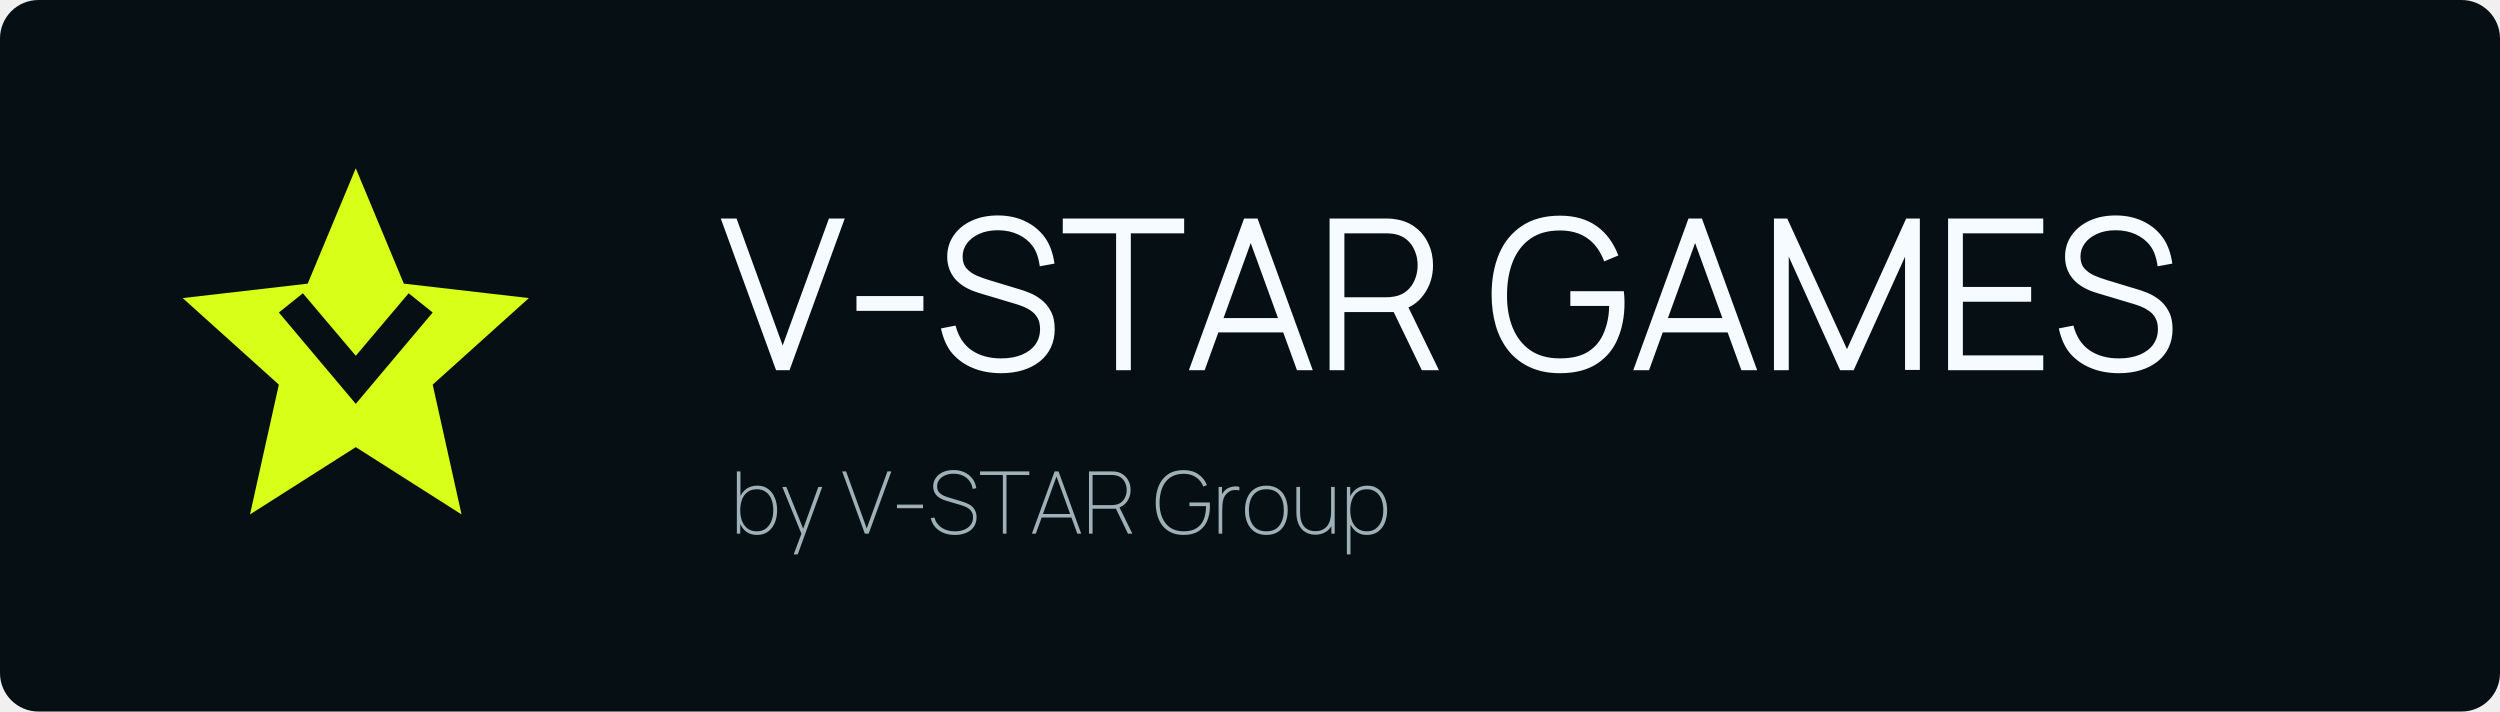
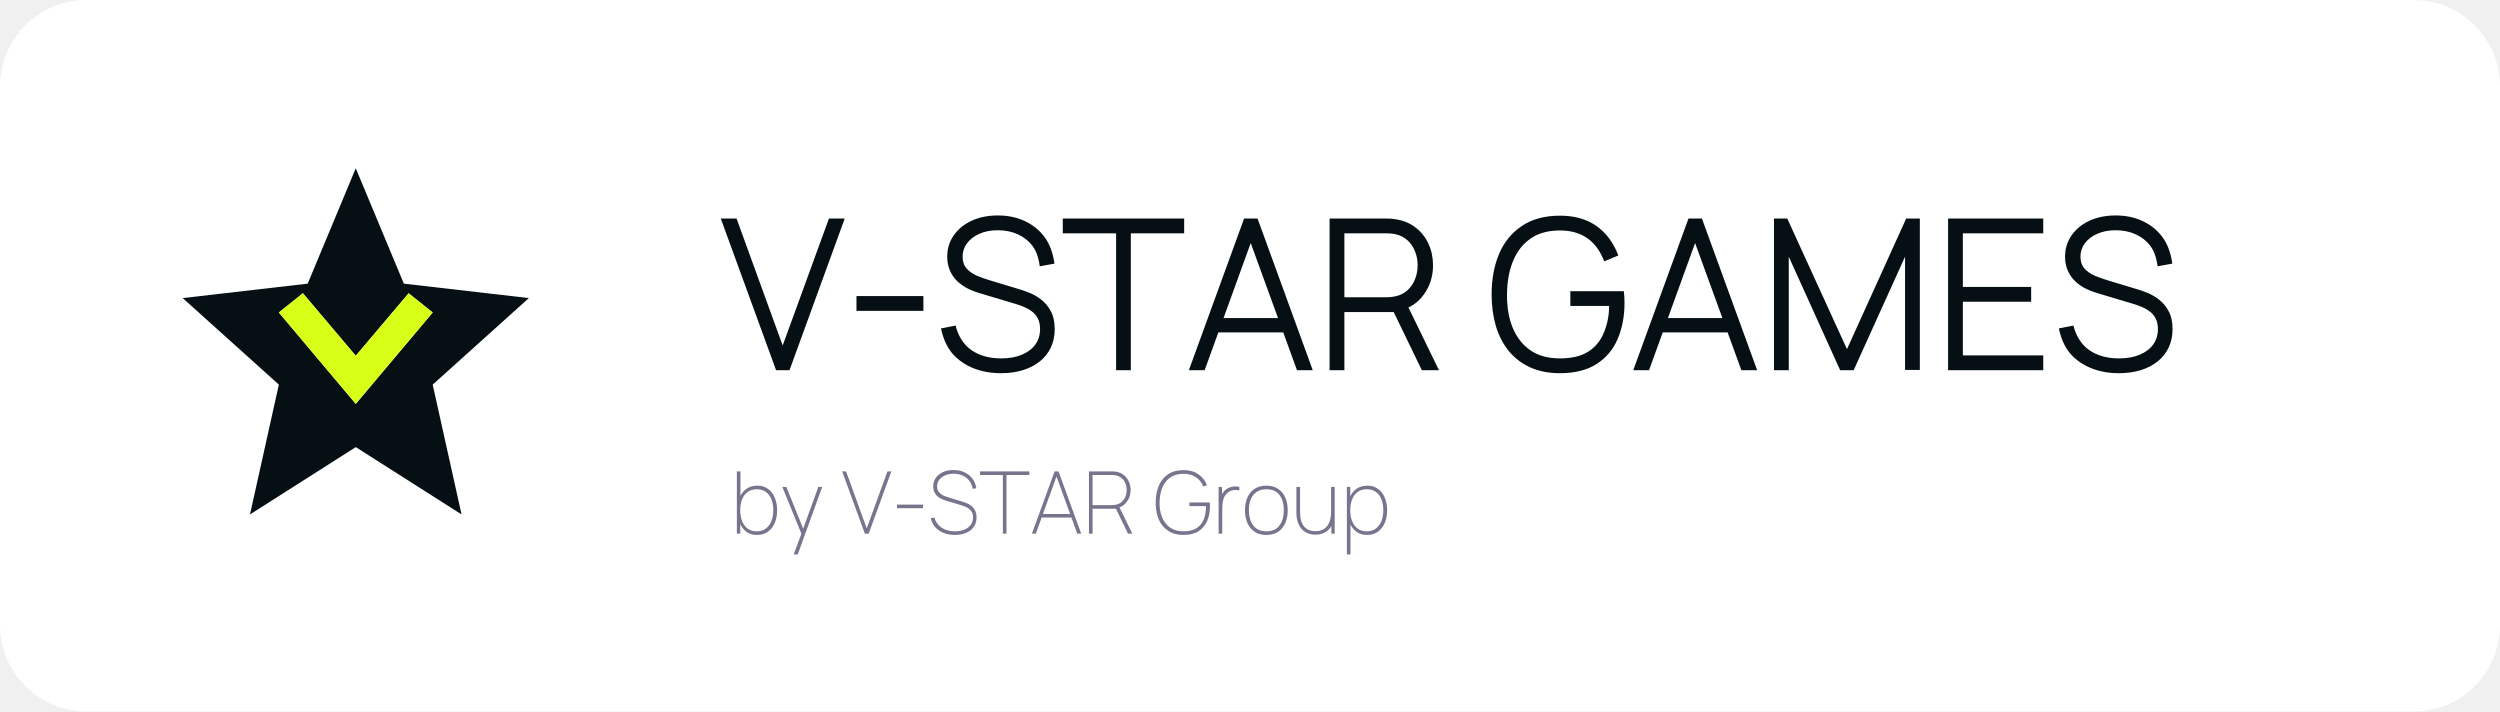
<svg xmlns="http://www.w3.org/2000/svg" viewBox="0 0 520 148">
-   <rect width="520" height="148" rx="8" fill="#061014" />
+   <rect width="520" height="148" rx="18" fill="#ffffff" />
  <g transform="translate(20 20)">
-     <path fill="#d8ff18" d="M65.000,41.000 L70.000,45.000 L54.000,64.000 L38.000,45.000 L43.000,41.000 L54.000,54.000 L65.000,41.000 ZM54.000,15.000 L44.000,39.000 L18.000,42.000 L38.000,60.000 L32.000,87.000 L54.000,73.000 L76.000,87.000 L70.000,60.000 L90.000,42.000 L64.000,39.000 L54.000,15.000 Z" />
+     <path fill="#061014" d="M65.000,41.000 L70.000,45.000 L54.000,64.000 L38.000,45.000 L43.000,41.000 L54.000,54.000 L65.000,41.000 ZM54.000,15.000 L44.000,39.000 L18.000,42.000 L38.000,60.000 L32.000,87.000 L54.000,73.000 L76.000,87.000 L70.000,60.000 L90.000,42.000 L64.000,39.000 L54.000,15.000 Z" />
+     <path fill="#d8ff18" d="M38.000,45.000 L54.000,64.000 L70.000,45.000 L65.000,41.000 L54.000,54.000 L43.000,41.000 Z" />
  </g>
-   <path fill="#f6fbff" d="M161.422,77.000 L149.922,45.453 L153.203,45.453 L162.797,71.859 L172.422,45.453 L175.703,45.453 L164.219,77.000 L161.422,77.000 ZM178.146,64.656 L178.146,61.578 L192.068,61.578 L192.068,64.656 L178.146,64.656 ZM208.223,77.625 Q205.020,77.625 202.442,76.578 Q199.864,75.531 198.145,73.594 Q196.442,71.641 195.723,68.313 L198.755,67.719 Q199.661,71.188 202.130,72.875 Q204.614,74.547 208.223,74.547 Q210.723,74.547 212.552,73.781 Q214.395,73.000 215.364,71.641 Q216.333,70.281 216.333,68.453 Q216.333,67.094 215.848,66.203 Q215.364,65.297 214.567,64.734 Q213.786,64.156 212.895,63.797 Q212.005,63.438 211.302,63.234 L203.739,60.969 Q202.036,60.469 200.770,59.734 Q199.505,58.984 198.661,58.016 Q197.833,57.031 197.427,55.875 Q197.020,54.719 197.020,53.406 Q197.020,50.906 198.380,48.953 Q199.739,47.000 202.114,45.906 Q204.489,44.813 207.552,44.813 Q210.645,44.813 213.130,45.969 Q215.630,47.125 217.223,49.250 Q218.833,51.359 219.333,54.828 L216.270,55.391 Q215.911,52.672 214.755,51.141 Q213.598,49.609 211.739,48.750 Q209.880,47.891 207.552,47.891 Q205.317,47.891 203.661,48.656 Q202.005,49.406 201.114,50.641 Q200.223,51.859 200.223,53.375 Q200.223,54.922 201.067,55.859 Q201.911,56.797 203.223,57.359 Q204.552,57.906 205.802,58.281 L212.052,60.172 Q212.895,60.406 214.098,60.891 Q215.302,61.359 216.520,62.281 Q217.739,63.188 218.552,64.703 Q219.380,66.203 219.380,68.453 Q219.380,70.547 218.583,72.266 Q217.786,73.969 216.286,75.172 Q214.786,76.375 212.739,77.000 Q210.708,77.625 208.223,77.625 ZM232.149,77.000 L232.149,48.531 L221.055,48.531 L221.055,45.453 L246.305,45.453 L246.305,48.531 L235.211,48.531 L235.211,77.000 L232.149,77.000 ZM247.288,77.000 L258.772,45.453 L261.569,45.453 L273.054,77.000 L269.772,77.000 L258.585,46.250 L261.710,46.250 L250.569,77.000 L247.288,77.000 ZM251.772,69.141 L251.772,66.156 L268.538,66.156 L268.538,69.141 L251.772,69.141 ZM276.554,77.000 L276.554,45.453 L288.335,45.453 Q288.804,45.453 289.288,45.484 Q289.788,45.516 290.382,45.625 Q292.725,45.984 294.460,47.344 Q296.210,48.688 297.132,50.734 Q298.069,52.766 298.069,55.172 Q298.069,58.625 296.163,61.250 Q294.272,63.875 291.163,64.563 L290.772,64.906 L279.632,64.906 L279.632,77.000 L276.554,77.000 ZM295.741,77.000 L289.366,63.828 L291.960,61.906 L299.304,77.000 L295.741,77.000 ZM279.632,61.828 L288.335,61.828 Q288.663,61.828 289.132,61.797 Q289.600,61.750 290.069,61.672 Q291.632,61.375 292.694,60.438 Q293.757,59.484 294.304,58.125 Q294.866,56.750 294.866,55.172 Q294.866,53.594 294.304,52.234 Q293.757,50.859 292.694,49.922 Q291.632,48.984 290.069,48.672 Q289.600,48.594 289.132,48.563 Q288.679,48.531 288.335,48.531 L279.632,48.531 L279.632,61.828 ZM324.475,77.625 Q320.943,77.625 318.272,76.406 Q315.600,75.188 313.803,72.984 Q312.022,70.781 311.131,67.781 Q310.256,64.781 310.256,61.219 Q310.256,56.469 311.818,52.781 Q313.397,49.094 316.568,46.984 Q319.756,44.859 324.475,44.859 Q329.006,44.859 332.053,47.000 Q335.100,49.141 336.615,53.141 L333.678,54.359 Q332.412,51.078 330.115,49.516 Q327.834,47.938 324.475,47.938 Q320.787,47.938 318.381,49.609 Q315.975,51.266 314.725,54.266 Q313.490,57.266 313.459,61.219 Q313.412,65.188 314.647,68.188 Q315.897,71.188 318.334,72.875 Q320.787,74.547 324.475,74.547 Q328.162,74.547 330.381,73.125 Q332.615,71.688 333.647,69.094 Q334.693,66.500 334.693,63.641 L326.631,63.641 L326.631,60.563 L337.756,60.563 Q337.881,61.766 337.881,62.250 Q337.897,62.734 337.897,63.031 Q337.897,67.109 336.506,70.422 Q335.131,73.734 332.131,75.688 Q329.131,77.625 324.475,77.625 ZM339.719,77.000 L351.204,45.453 L354.000,45.453 L365.485,77.000 L362.204,77.000 L351.016,46.250 L354.141,46.250 L343.000,77.000 L339.719,77.000 ZM344.204,69.141 L344.204,66.156 L360.969,66.156 L360.969,69.141 L344.204,69.141 ZM368.985,77.000 L368.985,45.453 L371.750,45.453 L384.172,72.625 L396.485,45.453 L399.328,45.453 L399.328,76.953 L396.250,76.953 L396.250,53.391 L385.563,77.000 L382.750,77.000 L372.063,53.391 L372.063,77.000 L368.985,77.000 ZM405.199,77.000 L405.199,45.453 L424.996,45.453 L424.996,48.531 L408.277,48.531 L408.277,59.688 L422.480,59.688 L422.480,62.766 L408.277,62.766 L408.277,73.922 L424.996,73.922 L424.996,77.000 L405.199,77.000 ZM440.735,77.625 Q437.531,77.625 434.953,76.578 Q432.375,75.531 430.656,73.594 Q428.953,71.641 428.235,68.313 L431.266,67.719 Q432.172,71.188 434.641,72.875 Q437.125,74.547 440.735,74.547 Q443.235,74.547 445.063,73.781 Q446.906,73.000 447.875,71.641 Q448.844,70.281 448.844,68.453 Q448.844,67.094 448.360,66.203 Q447.875,65.297 447.078,64.734 Q446.297,64.156 445.406,63.797 Q444.516,63.438 443.813,63.234 L436.250,60.969 Q434.547,60.469 433.281,59.734 Q432.016,58.984 431.172,58.016 Q430.344,57.031 429.938,55.875 Q429.531,54.719 429.531,53.406 Q429.531,50.906 430.891,48.953 Q432.250,47.000 434.625,45.906 Q437.000,44.813 440.063,44.813 Q443.156,44.813 445.641,45.969 Q448.141,47.125 449.735,49.250 Q451.344,51.359 451.844,54.828 L448.781,55.391 Q448.422,52.672 447.266,51.141 Q446.110,49.609 444.250,48.750 Q442.391,47.891 440.063,47.891 Q437.828,47.891 436.172,48.656 Q434.516,49.406 433.625,50.641 Q432.735,51.859 432.735,53.375 Q432.735,54.922 433.578,55.859 Q434.422,56.797 435.735,57.359 Q437.063,57.906 438.313,58.281 L444.563,60.172 Q445.406,60.406 446.610,60.891 Q447.813,61.359 449.031,62.281 Q450.250,63.188 451.063,64.703 Q451.891,66.203 451.891,68.453 Q451.891,70.547 451.094,72.266 Q450.297,73.969 448.797,75.172 Q447.297,76.375 445.250,77.000 Q443.219,77.625 440.735,77.625 Z" />
-   <path fill="#9eb1b8" d="M157.422,111.266 Q156.125,111.266 155.219,110.594 Q154.328,109.906 153.859,108.750 Q153.391,107.578 153.391,106.125 Q153.391,104.641 153.859,103.484 Q154.344,102.328 155.266,101.672 Q156.203,101.016 157.563,101.016 Q158.859,101.016 159.766,101.703 Q160.688,102.375 161.156,103.531 Q161.641,104.688 161.641,106.125 Q161.641,107.578 161.156,108.750 Q160.672,109.906 159.734,110.594 Q158.797,111.266 157.422,111.266 ZM153.266,111.000 L153.266,98.047 L154.016,98.047 L154.016,103.344 L153.969,103.344 L153.969,111.000 L153.266,111.000 ZM157.422,110.516 Q158.547,110.516 159.297,109.938 Q160.063,109.359 160.453,108.375 Q160.844,107.375 160.844,106.125 Q160.844,104.875 160.469,103.891 Q160.094,102.906 159.328,102.344 Q158.578,101.766 157.422,101.766 Q156.281,101.766 155.516,102.328 Q154.750,102.875 154.359,103.875 Q153.969,104.859 153.969,106.125 Q153.969,107.375 154.344,108.375 Q154.734,109.359 155.500,109.938 Q156.281,110.516 157.422,110.516 ZM165.087,115.313 L166.977,110.250 L166.993,111.750 L162.727,101.281 L163.556,101.281 L167.368,110.719 L166.790,110.719 L170.212,101.281 L171.024,101.281 L165.931,115.313 L165.087,115.313 ZM179.889,111.000 L175.170,98.047 L175.982,98.047 L180.279,109.906 L184.592,98.047 L185.404,98.047 L180.686,111.000 L179.889,111.000 ZM186.576,105.703 L186.576,104.953 L191.983,104.953 L191.983,105.703 L186.576,105.703 ZM198.621,111.266 Q197.308,111.266 196.261,110.844 Q195.215,110.422 194.527,109.641 Q193.840,108.844 193.605,107.781 L194.355,107.641 Q194.699,108.969 195.840,109.750 Q196.996,110.516 198.621,110.516 Q199.761,110.516 200.605,110.156 Q201.449,109.797 201.918,109.141 Q202.386,108.484 202.386,107.609 Q202.386,106.953 202.136,106.516 Q201.902,106.078 201.527,105.813 Q201.152,105.531 200.746,105.375 Q200.340,105.203 200.027,105.109 L196.777,104.141 Q196.090,103.938 195.574,103.641 Q195.058,103.344 194.730,102.969 Q194.418,102.578 194.261,102.141 Q194.105,101.688 194.105,101.172 Q194.105,100.188 194.636,99.422 Q195.168,98.641 196.121,98.203 Q197.074,97.766 198.340,97.766 Q199.605,97.766 200.605,98.234 Q201.621,98.703 202.261,99.563 Q202.902,100.406 203.074,101.547 L202.308,101.688 Q202.183,100.750 201.636,100.031 Q201.105,99.313 200.246,98.922 Q199.402,98.531 198.340,98.531 Q197.308,98.531 196.543,98.891 Q195.777,99.234 195.340,99.828 Q194.918,100.422 194.918,101.156 Q194.918,101.922 195.324,102.391 Q195.746,102.859 196.340,103.125 Q196.949,103.375 197.511,103.531 L200.183,104.344 Q200.527,104.438 201.011,104.641 Q201.511,104.828 201.996,105.188 Q202.480,105.547 202.793,106.141 Q203.121,106.719 203.121,107.609 Q203.121,108.453 202.808,109.125 Q202.496,109.797 201.902,110.281 Q201.308,110.750 200.480,111.000 Q199.652,111.266 198.621,111.266 ZM208.598,111.000 L208.598,98.797 L203.848,98.797 L203.848,98.047 L214.098,98.047 L214.098,98.797 L209.348,98.797 L209.348,111.000 L208.598,111.000 ZM214.640,111.000 L219.359,98.047 L220.171,98.047 L224.890,111.000 L224.077,111.000 L219.484,98.375 L220.015,98.375 L215.452,111.000 L214.640,111.000 ZM216.437,107.641 L216.437,106.906 L223.062,106.906 L223.062,107.641 L216.437,107.641 ZM226.508,111.000 L226.508,98.047 L231.274,98.047 Q231.461,98.047 231.649,98.063 Q231.852,98.063 232.102,98.109 Q233.039,98.250 233.727,98.797 Q234.414,99.328 234.789,100.141 Q235.164,100.953 235.164,101.922 Q235.164,103.313 234.399,104.359 Q233.649,105.406 232.352,105.688 L232.211,105.813 L227.258,105.813 L227.258,111.000 L226.508,111.000 ZM234.618,111.000 L232.071,105.719 L232.711,105.234 L235.524,111.000 L234.618,111.000 ZM227.258,105.063 L231.274,105.063 Q231.430,105.063 231.633,105.047 Q231.852,105.031 232.071,104.984 Q232.805,104.844 233.321,104.391 Q233.836,103.938 234.086,103.297 Q234.352,102.656 234.352,101.922 Q234.352,101.203 234.086,100.563 Q233.836,99.906 233.321,99.469 Q232.805,99.016 232.071,98.875 Q231.852,98.828 231.633,98.813 Q231.430,98.797 231.274,98.797 L227.258,98.797 L227.258,105.063 ZM246.200,111.266 Q244.747,111.266 243.653,110.781 Q242.575,110.281 241.841,109.391 Q241.106,108.484 240.747,107.250 Q240.387,106.000 240.387,104.516 Q240.387,102.547 241.028,101.031 Q241.684,99.500 242.966,98.641 Q244.262,97.781 246.200,97.781 Q248.044,97.781 249.278,98.656 Q250.512,99.531 251.044,100.906 L250.294,101.203 Q249.825,100.000 248.778,99.281 Q247.731,98.547 246.200,98.547 Q244.528,98.547 243.419,99.313 Q242.325,100.063 241.762,101.422 Q241.216,102.766 241.184,104.516 Q241.169,106.281 241.731,107.625 Q242.294,108.969 243.403,109.750 Q244.528,110.516 246.200,110.516 Q247.856,110.516 248.887,109.859 Q249.919,109.188 250.387,108.016 Q250.856,106.828 250.856,105.281 L247.403,105.281 L247.403,104.516 L251.637,104.516 Q251.653,104.766 251.653,104.969 Q251.669,105.172 251.669,105.297 Q251.669,106.984 251.091,108.344 Q250.528,109.688 249.309,110.484 Q248.106,111.266 246.200,111.266 ZM253.472,111.000 L253.472,101.281 L254.175,101.281 L254.175,103.609 L253.941,103.297 Q254.082,102.906 254.316,102.563 Q254.550,102.219 254.785,102.000 Q255.175,101.609 255.722,101.406 Q256.269,101.203 256.816,101.172 Q257.363,101.141 257.785,101.281 L257.785,102.000 Q257.191,101.859 256.504,101.953 Q255.832,102.031 255.254,102.578 Q254.738,103.047 254.519,103.672 Q254.316,104.297 254.269,104.969 Q254.222,105.625 254.222,106.219 L254.222,111.000 L253.472,111.000 ZM263.409,111.266 Q261.956,111.266 260.971,110.609 Q259.987,109.953 259.471,108.797 Q258.956,107.641 258.956,106.125 Q258.956,104.594 259.471,103.438 Q260.002,102.281 260.987,101.656 Q261.987,101.016 263.409,101.016 Q264.846,101.016 265.831,101.672 Q266.831,102.313 267.331,103.469 Q267.846,104.625 267.846,106.125 Q267.846,107.656 267.331,108.813 Q266.831,109.969 265.831,110.625 Q264.831,111.266 263.409,111.266 ZM263.409,110.516 Q265.237,110.516 266.127,109.297 Q267.034,108.078 267.034,106.125 Q267.034,104.141 266.127,102.953 Q265.237,101.766 263.409,101.766 Q262.174,101.766 261.362,102.328 Q260.565,102.875 260.159,103.859 Q259.768,104.844 259.768,106.125 Q259.768,108.109 260.690,109.313 Q261.612,110.516 263.409,110.516 ZM273.584,111.219 Q272.850,111.219 272.225,111.000 Q271.616,110.797 271.131,110.406 Q270.663,110.016 270.319,109.453 Q269.991,108.891 269.819,108.172 Q269.647,107.438 269.647,106.578 L269.647,101.281 L270.413,101.281 L270.413,106.422 Q270.413,107.469 270.616,108.234 Q270.834,109.000 271.241,109.500 Q271.663,109.984 272.241,110.234 Q272.834,110.484 273.584,110.484 Q274.475,110.484 275.100,110.172 Q275.725,109.859 276.116,109.328 Q276.506,108.781 276.678,108.078 Q276.866,107.375 276.866,106.594 L277.569,106.578 Q277.569,108.234 277.022,109.266 Q276.475,110.281 275.569,110.750 Q274.663,111.219 273.584,111.219 ZM276.928,111.000 L276.928,109.016 L276.866,109.016 L276.866,101.281 L277.616,101.281 L277.616,111.000 L276.928,111.000 ZM284.305,111.266 Q283.008,111.266 282.102,110.594 Q281.211,109.906 280.742,108.750 Q280.274,107.578 280.274,106.125 Q280.274,104.641 280.742,103.484 Q281.227,102.328 282.149,101.672 Q283.086,101.016 284.445,101.016 Q285.742,101.016 286.649,101.703 Q287.570,102.375 288.039,103.531 Q288.524,104.688 288.524,106.125 Q288.524,107.578 288.039,108.750 Q287.555,109.906 286.617,110.594 Q285.680,111.266 284.305,111.266 ZM280.149,115.313 L280.149,101.281 L280.852,101.281 L280.852,108.938 L280.899,108.938 L280.899,115.313 L280.149,115.313 ZM284.305,110.516 Q285.430,110.516 286.180,109.938 Q286.945,109.359 287.336,108.375 Q287.727,107.375 287.727,106.125 Q287.727,104.875 287.352,103.891 Q286.977,102.906 286.211,102.344 Q285.461,101.766 284.305,101.766 Q283.164,101.766 282.399,102.328 Q281.633,102.875 281.242,103.875 Q280.852,104.859 280.852,106.125 Q280.852,107.375 281.227,108.375 Q281.617,109.359 282.383,109.938 Q283.164,110.516 284.305,110.516 Z" />
+   <path fill="#061014" d="M161.422,77.000 L149.922,45.453 L153.203,45.453 L162.797,71.859 L172.422,45.453 L175.703,45.453 L164.219,77.000 L161.422,77.000 ZM178.146,64.656 L178.146,61.578 L192.068,61.578 L192.068,64.656 L178.146,64.656 ZM208.223,77.625 Q205.020,77.625 202.442,76.578 Q199.864,75.531 198.145,73.594 Q196.442,71.641 195.723,68.313 L198.755,67.719 Q199.661,71.188 202.130,72.875 Q204.614,74.547 208.223,74.547 Q210.723,74.547 212.552,73.781 Q214.395,73.000 215.364,71.641 Q216.333,70.281 216.333,68.453 Q216.333,67.094 215.848,66.203 Q215.364,65.297 214.567,64.734 Q213.786,64.156 212.895,63.797 Q212.005,63.438 211.302,63.234 L203.739,60.969 Q202.036,60.469 200.770,59.734 Q199.505,58.984 198.661,58.016 Q197.833,57.031 197.427,55.875 Q197.020,54.719 197.020,53.406 Q197.020,50.906 198.380,48.953 Q199.739,47.000 202.114,45.906 Q204.489,44.813 207.552,44.813 Q210.645,44.813 213.130,45.969 Q215.630,47.125 217.223,49.250 Q218.833,51.359 219.333,54.828 L216.270,55.391 Q215.911,52.672 214.755,51.141 Q213.598,49.609 211.739,48.750 Q209.880,47.891 207.552,47.891 Q205.317,47.891 203.661,48.656 Q202.005,49.406 201.114,50.641 Q200.223,51.859 200.223,53.375 Q200.223,54.922 201.067,55.859 Q201.911,56.797 203.223,57.359 Q204.552,57.906 205.802,58.281 L212.052,60.172 Q212.895,60.406 214.098,60.891 Q215.302,61.359 216.520,62.281 Q217.739,63.188 218.552,64.703 Q219.380,66.203 219.380,68.453 Q219.380,70.547 218.583,72.266 Q217.786,73.969 216.286,75.172 Q214.786,76.375 212.739,77.000 Q210.708,77.625 208.223,77.625 ZM232.149,77.000 L232.149,48.531 L221.055,48.531 L221.055,45.453 L246.305,45.453 L246.305,48.531 L235.211,48.531 L235.211,77.000 L232.149,77.000 ZM247.288,77.000 L258.772,45.453 L261.569,45.453 L273.054,77.000 L269.772,77.000 L258.585,46.250 L261.710,46.250 L250.569,77.000 L247.288,77.000 ZM251.772,69.141 L251.772,66.156 L268.538,66.156 L268.538,69.141 L251.772,69.141 ZM276.554,77.000 L276.554,45.453 L288.335,45.453 Q288.804,45.453 289.288,45.484 Q289.788,45.516 290.382,45.625 Q292.725,45.984 294.460,47.344 Q296.210,48.688 297.132,50.734 Q298.069,52.766 298.069,55.172 Q298.069,58.625 296.163,61.250 Q294.272,63.875 291.163,64.563 L290.772,64.906 L279.632,64.906 L279.632,77.000 L276.554,77.000 ZM295.741,77.000 L289.366,63.828 L291.960,61.906 L299.304,77.000 L295.741,77.000 ZM279.632,61.828 L288.335,61.828 Q288.663,61.828 289.132,61.797 Q289.600,61.750 290.069,61.672 Q291.632,61.375 292.694,60.438 Q293.757,59.484 294.304,58.125 Q294.866,56.750 294.866,55.172 Q294.866,53.594 294.304,52.234 Q293.757,50.859 292.694,49.922 Q291.632,48.984 290.069,48.672 Q289.600,48.594 289.132,48.563 Q288.679,48.531 288.335,48.531 L279.632,48.531 L279.632,61.828 ZM324.475,77.625 Q320.943,77.625 318.272,76.406 Q315.600,75.188 313.803,72.984 Q312.022,70.781 311.131,67.781 Q310.256,64.781 310.256,61.219 Q310.256,56.469 311.818,52.781 Q313.397,49.094 316.568,46.984 Q319.756,44.859 324.475,44.859 Q329.006,44.859 332.053,47.000 Q335.100,49.141 336.615,53.141 L333.678,54.359 Q332.412,51.078 330.115,49.516 Q327.834,47.938 324.475,47.938 Q320.787,47.938 318.381,49.609 Q315.975,51.266 314.725,54.266 Q313.490,57.266 313.459,61.219 Q313.412,65.188 314.647,68.188 Q315.897,71.188 318.334,72.875 Q320.787,74.547 324.475,74.547 Q328.162,74.547 330.381,73.125 Q332.615,71.688 333.647,69.094 Q334.693,66.500 334.693,63.641 L326.631,63.641 L326.631,60.563 L337.756,60.563 Q337.881,61.766 337.881,62.250 Q337.897,62.734 337.897,63.031 Q337.897,67.109 336.506,70.422 Q335.131,73.734 332.131,75.688 Q329.131,77.625 324.475,77.625 ZM339.719,77.000 L351.204,45.453 L354.000,45.453 L365.485,77.000 L362.204,77.000 L351.016,46.250 L354.141,46.250 L343.000,77.000 L339.719,77.000 ZM344.204,69.141 L344.204,66.156 L360.969,66.156 L360.969,69.141 L344.204,69.141 ZM368.985,77.000 L368.985,45.453 L371.750,45.453 L384.172,72.625 L396.485,45.453 L399.328,45.453 L399.328,76.953 L396.250,76.953 L396.250,53.391 L385.563,77.000 L382.750,77.000 L372.063,53.391 L372.063,77.000 L368.985,77.000 ZM405.199,77.000 L405.199,45.453 L424.996,45.453 L424.996,48.531 L408.277,48.531 L408.277,59.688 L422.480,59.688 L422.480,62.766 L408.277,62.766 L408.277,73.922 L424.996,73.922 L424.996,77.000 L405.199,77.000 ZM440.735,77.625 Q437.531,77.625 434.953,76.578 Q432.375,75.531 430.656,73.594 Q428.953,71.641 428.235,68.313 L431.266,67.719 Q432.172,71.188 434.641,72.875 Q437.125,74.547 440.735,74.547 Q443.235,74.547 445.063,73.781 Q446.906,73.000 447.875,71.641 Q448.844,70.281 448.844,68.453 Q448.844,67.094 448.360,66.203 Q447.875,65.297 447.078,64.734 Q446.297,64.156 445.406,63.797 Q444.516,63.438 443.813,63.234 L436.250,60.969 Q434.547,60.469 433.281,59.734 Q432.016,58.984 431.172,58.016 Q430.344,57.031 429.938,55.875 Q429.531,54.719 429.531,53.406 Q429.531,50.906 430.891,48.953 Q432.250,47.000 434.625,45.906 Q437.000,44.813 440.063,44.813 Q443.156,44.813 445.641,45.969 Q448.141,47.125 449.735,49.250 Q451.344,51.359 451.844,54.828 L448.781,55.391 Q448.422,52.672 447.266,51.141 Q446.110,49.609 444.250,48.750 Q442.391,47.891 440.063,47.891 Q437.828,47.891 436.172,48.656 Q434.516,49.406 433.625,50.641 Q432.735,51.859 432.735,53.375 Q432.735,54.922 433.578,55.859 Q434.422,56.797 435.735,57.359 Q437.063,57.906 438.313,58.281 L444.563,60.172 Q445.406,60.406 446.610,60.891 Q447.813,61.359 449.031,62.281 Q450.250,63.188 451.063,64.703 Q451.891,66.203 451.891,68.453 Q451.891,70.547 451.094,72.266 Q450.297,73.969 448.797,75.172 Q447.297,76.375 445.250,77.000 Q443.219,77.625 440.735,77.625 Z" />
+   <path fill="#79738e" d="M157.422,111.266 Q156.125,111.266 155.219,110.594 Q154.328,109.906 153.859,108.750 Q153.391,107.578 153.391,106.125 Q153.391,104.641 153.859,103.484 Q154.344,102.328 155.266,101.672 Q156.203,101.016 157.563,101.016 Q158.859,101.016 159.766,101.703 Q160.688,102.375 161.156,103.531 Q161.641,104.688 161.641,106.125 Q161.641,107.578 161.156,108.750 Q160.672,109.906 159.734,110.594 Q158.797,111.266 157.422,111.266 ZM153.266,111.000 L153.266,98.047 L154.016,98.047 L154.016,103.344 L153.969,103.344 L153.969,111.000 L153.266,111.000 ZM157.422,110.516 Q158.547,110.516 159.297,109.938 Q160.063,109.359 160.453,108.375 Q160.844,107.375 160.844,106.125 Q160.844,104.875 160.469,103.891 Q160.094,102.906 159.328,102.344 Q158.578,101.766 157.422,101.766 Q156.281,101.766 155.516,102.328 Q154.750,102.875 154.359,103.875 Q153.969,104.859 153.969,106.125 Q153.969,107.375 154.344,108.375 Q154.734,109.359 155.500,109.938 Q156.281,110.516 157.422,110.516 ZM165.087,115.313 L166.977,110.250 L166.993,111.750 L162.727,101.281 L163.556,101.281 L167.368,110.719 L166.790,110.719 L170.212,101.281 L171.024,101.281 L165.931,115.313 L165.087,115.313 ZM179.889,111.000 L175.170,98.047 L175.982,98.047 L180.279,109.906 L184.592,98.047 L185.404,98.047 L180.686,111.000 L179.889,111.000 ZM186.576,105.703 L186.576,104.953 L191.983,104.953 L191.983,105.703 L186.576,105.703 ZM198.621,111.266 Q197.308,111.266 196.261,110.844 Q195.215,110.422 194.527,109.641 Q193.840,108.844 193.605,107.781 L194.355,107.641 Q194.699,108.969 195.840,109.750 Q196.996,110.516 198.621,110.516 Q199.761,110.516 200.605,110.156 Q201.449,109.797 201.918,109.141 Q202.386,108.484 202.386,107.609 Q202.386,106.953 202.136,106.516 Q201.902,106.078 201.527,105.813 Q201.152,105.531 200.746,105.375 Q200.340,105.203 200.027,105.109 L196.777,104.141 Q196.090,103.938 195.574,103.641 Q195.058,103.344 194.730,102.969 Q194.418,102.578 194.261,102.141 Q194.105,101.688 194.105,101.172 Q194.105,100.188 194.636,99.422 Q195.168,98.641 196.121,98.203 Q197.074,97.766 198.340,97.766 Q199.605,97.766 200.605,98.234 Q201.621,98.703 202.261,99.563 Q202.902,100.406 203.074,101.547 L202.308,101.688 Q202.183,100.750 201.636,100.031 Q201.105,99.313 200.246,98.922 Q199.402,98.531 198.340,98.531 Q197.308,98.531 196.543,98.891 Q195.777,99.234 195.340,99.828 Q194.918,100.422 194.918,101.156 Q194.918,101.922 195.324,102.391 Q195.746,102.859 196.340,103.125 Q196.949,103.375 197.511,103.531 L200.183,104.344 Q200.527,104.438 201.011,104.641 Q201.511,104.828 201.996,105.188 Q202.480,105.547 202.793,106.141 Q203.121,106.719 203.121,107.609 Q203.121,108.453 202.808,109.125 Q202.496,109.797 201.902,110.281 Q201.308,110.750 200.480,111.000 Q199.652,111.266 198.621,111.266 ZM208.598,111.000 L208.598,98.797 L203.848,98.797 L203.848,98.047 L214.098,98.047 L214.098,98.797 L209.348,98.797 L209.348,111.000 L208.598,111.000 ZM214.640,111.000 L219.359,98.047 L220.171,98.047 L224.890,111.000 L224.077,111.000 L219.484,98.375 L220.015,98.375 L215.452,111.000 L214.640,111.000 ZM216.437,107.641 L216.437,106.906 L223.062,106.906 L223.062,107.641 L216.437,107.641 ZM226.508,111.000 L226.508,98.047 L231.274,98.047 Q231.461,98.047 231.649,98.063 Q231.852,98.063 232.102,98.109 Q233.039,98.250 233.727,98.797 Q234.414,99.328 234.789,100.141 Q235.164,100.953 235.164,101.922 Q235.164,103.313 234.399,104.359 Q233.649,105.406 232.352,105.688 L232.211,105.813 L227.258,105.813 L227.258,111.000 L226.508,111.000 ZM234.618,111.000 L232.071,105.719 L232.711,105.234 L235.524,111.000 L234.618,111.000 ZM227.258,105.063 L231.274,105.063 Q231.430,105.063 231.633,105.047 Q231.852,105.031 232.071,104.984 Q232.805,104.844 233.321,104.391 Q233.836,103.938 234.086,103.297 Q234.352,102.656 234.352,101.922 Q234.352,101.203 234.086,100.563 Q233.836,99.906 233.321,99.469 Q232.805,99.016 232.071,98.875 Q231.852,98.828 231.633,98.813 Q231.430,98.797 231.274,98.797 L227.258,98.797 L227.258,105.063 ZM246.200,111.266 Q244.747,111.266 243.653,110.781 Q242.575,110.281 241.841,109.391 Q241.106,108.484 240.747,107.250 Q240.387,106.000 240.387,104.516 Q240.387,102.547 241.028,101.031 Q241.684,99.500 242.966,98.641 Q244.262,97.781 246.200,97.781 Q248.044,97.781 249.278,98.656 Q250.512,99.531 251.044,100.906 L250.294,101.203 Q249.825,100.000 248.778,99.281 Q247.731,98.547 246.200,98.547 Q244.528,98.547 243.419,99.313 Q242.325,100.063 241.762,101.422 Q241.216,102.766 241.184,104.516 Q241.169,106.281 241.731,107.625 Q242.294,108.969 243.403,109.750 Q244.528,110.516 246.200,110.516 Q247.856,110.516 248.887,109.859 Q249.919,109.188 250.387,108.016 Q250.856,106.828 250.856,105.281 L247.403,105.281 L247.403,104.516 L251.637,104.516 Q251.653,104.766 251.653,104.969 Q251.669,105.172 251.669,105.297 Q251.669,106.984 251.091,108.344 Q250.528,109.688 249.309,110.484 Q248.106,111.266 246.200,111.266 ZM253.472,111.000 L253.472,101.281 L254.175,101.281 L254.175,103.609 L253.941,103.297 Q254.082,102.906 254.316,102.563 Q254.550,102.219 254.785,102.000 Q255.175,101.609 255.722,101.406 Q256.269,101.203 256.816,101.172 Q257.363,101.141 257.785,101.281 L257.785,102.000 Q257.191,101.859 256.504,101.953 Q255.832,102.031 255.254,102.578 Q254.738,103.047 254.519,103.672 Q254.316,104.297 254.269,104.969 Q254.222,105.625 254.222,106.219 L254.222,111.000 L253.472,111.000 ZM263.409,111.266 Q261.956,111.266 260.971,110.609 Q259.987,109.953 259.471,108.797 Q258.956,107.641 258.956,106.125 Q258.956,104.594 259.471,103.438 Q260.002,102.281 260.987,101.656 Q261.987,101.016 263.409,101.016 Q264.846,101.016 265.831,101.672 Q266.831,102.313 267.331,103.469 Q267.846,104.625 267.846,106.125 Q267.846,107.656 267.331,108.813 Q266.831,109.969 265.831,110.625 Q264.831,111.266 263.409,111.266 ZM263.409,110.516 Q265.237,110.516 266.127,109.297 Q267.034,108.078 267.034,106.125 Q267.034,104.141 266.127,102.953 Q265.237,101.766 263.409,101.766 Q262.174,101.766 261.362,102.328 Q260.565,102.875 260.159,103.859 Q259.768,104.844 259.768,106.125 Q259.768,108.109 260.690,109.313 Q261.612,110.516 263.409,110.516 ZM273.584,111.219 Q272.850,111.219 272.225,111.000 Q271.616,110.797 271.131,110.406 Q270.663,110.016 270.319,109.453 Q269.991,108.891 269.819,108.172 Q269.647,107.438 269.647,106.578 L269.647,101.281 L270.413,101.281 L270.413,106.422 Q270.413,107.469 270.616,108.234 Q270.834,109.000 271.241,109.500 Q271.663,109.984 272.241,110.234 Q272.834,110.484 273.584,110.484 Q274.475,110.484 275.100,110.172 Q275.725,109.859 276.116,109.328 Q276.506,108.781 276.678,108.078 Q276.866,107.375 276.866,106.594 L277.569,106.578 Q277.569,108.234 277.022,109.266 Q276.475,110.281 275.569,110.750 Q274.663,111.219 273.584,111.219 ZM276.928,111.000 L276.928,109.016 L276.866,109.016 L276.866,101.281 L277.616,101.281 L277.616,111.000 L276.928,111.000 ZM284.305,111.266 Q283.008,111.266 282.102,110.594 Q281.211,109.906 280.742,108.750 Q280.274,107.578 280.274,106.125 Q280.274,104.641 280.742,103.484 Q281.227,102.328 282.149,101.672 Q283.086,101.016 284.445,101.016 Q285.742,101.016 286.649,101.703 Q287.570,102.375 288.039,103.531 Q288.524,104.688 288.524,106.125 Q288.524,107.578 288.039,108.750 Q287.555,109.906 286.617,110.594 Q285.680,111.266 284.305,111.266 ZM280.149,115.313 L280.149,101.281 L280.852,101.281 L280.852,108.938 L280.899,108.938 L280.899,115.313 L280.149,115.313 ZM284.305,110.516 Q285.430,110.516 286.180,109.938 Q286.945,109.359 287.336,108.375 Q287.727,107.375 287.727,106.125 Q287.727,104.875 287.352,103.891 Q286.977,102.906 286.211,102.344 Q285.461,101.766 284.305,101.766 Q283.164,101.766 282.399,102.328 Q281.633,102.875 281.242,103.875 Q280.852,104.859 280.852,106.125 Q280.852,107.375 281.227,108.375 Q281.617,109.359 282.383,109.938 Q283.164,110.516 284.305,110.516 Z" />
</svg>
